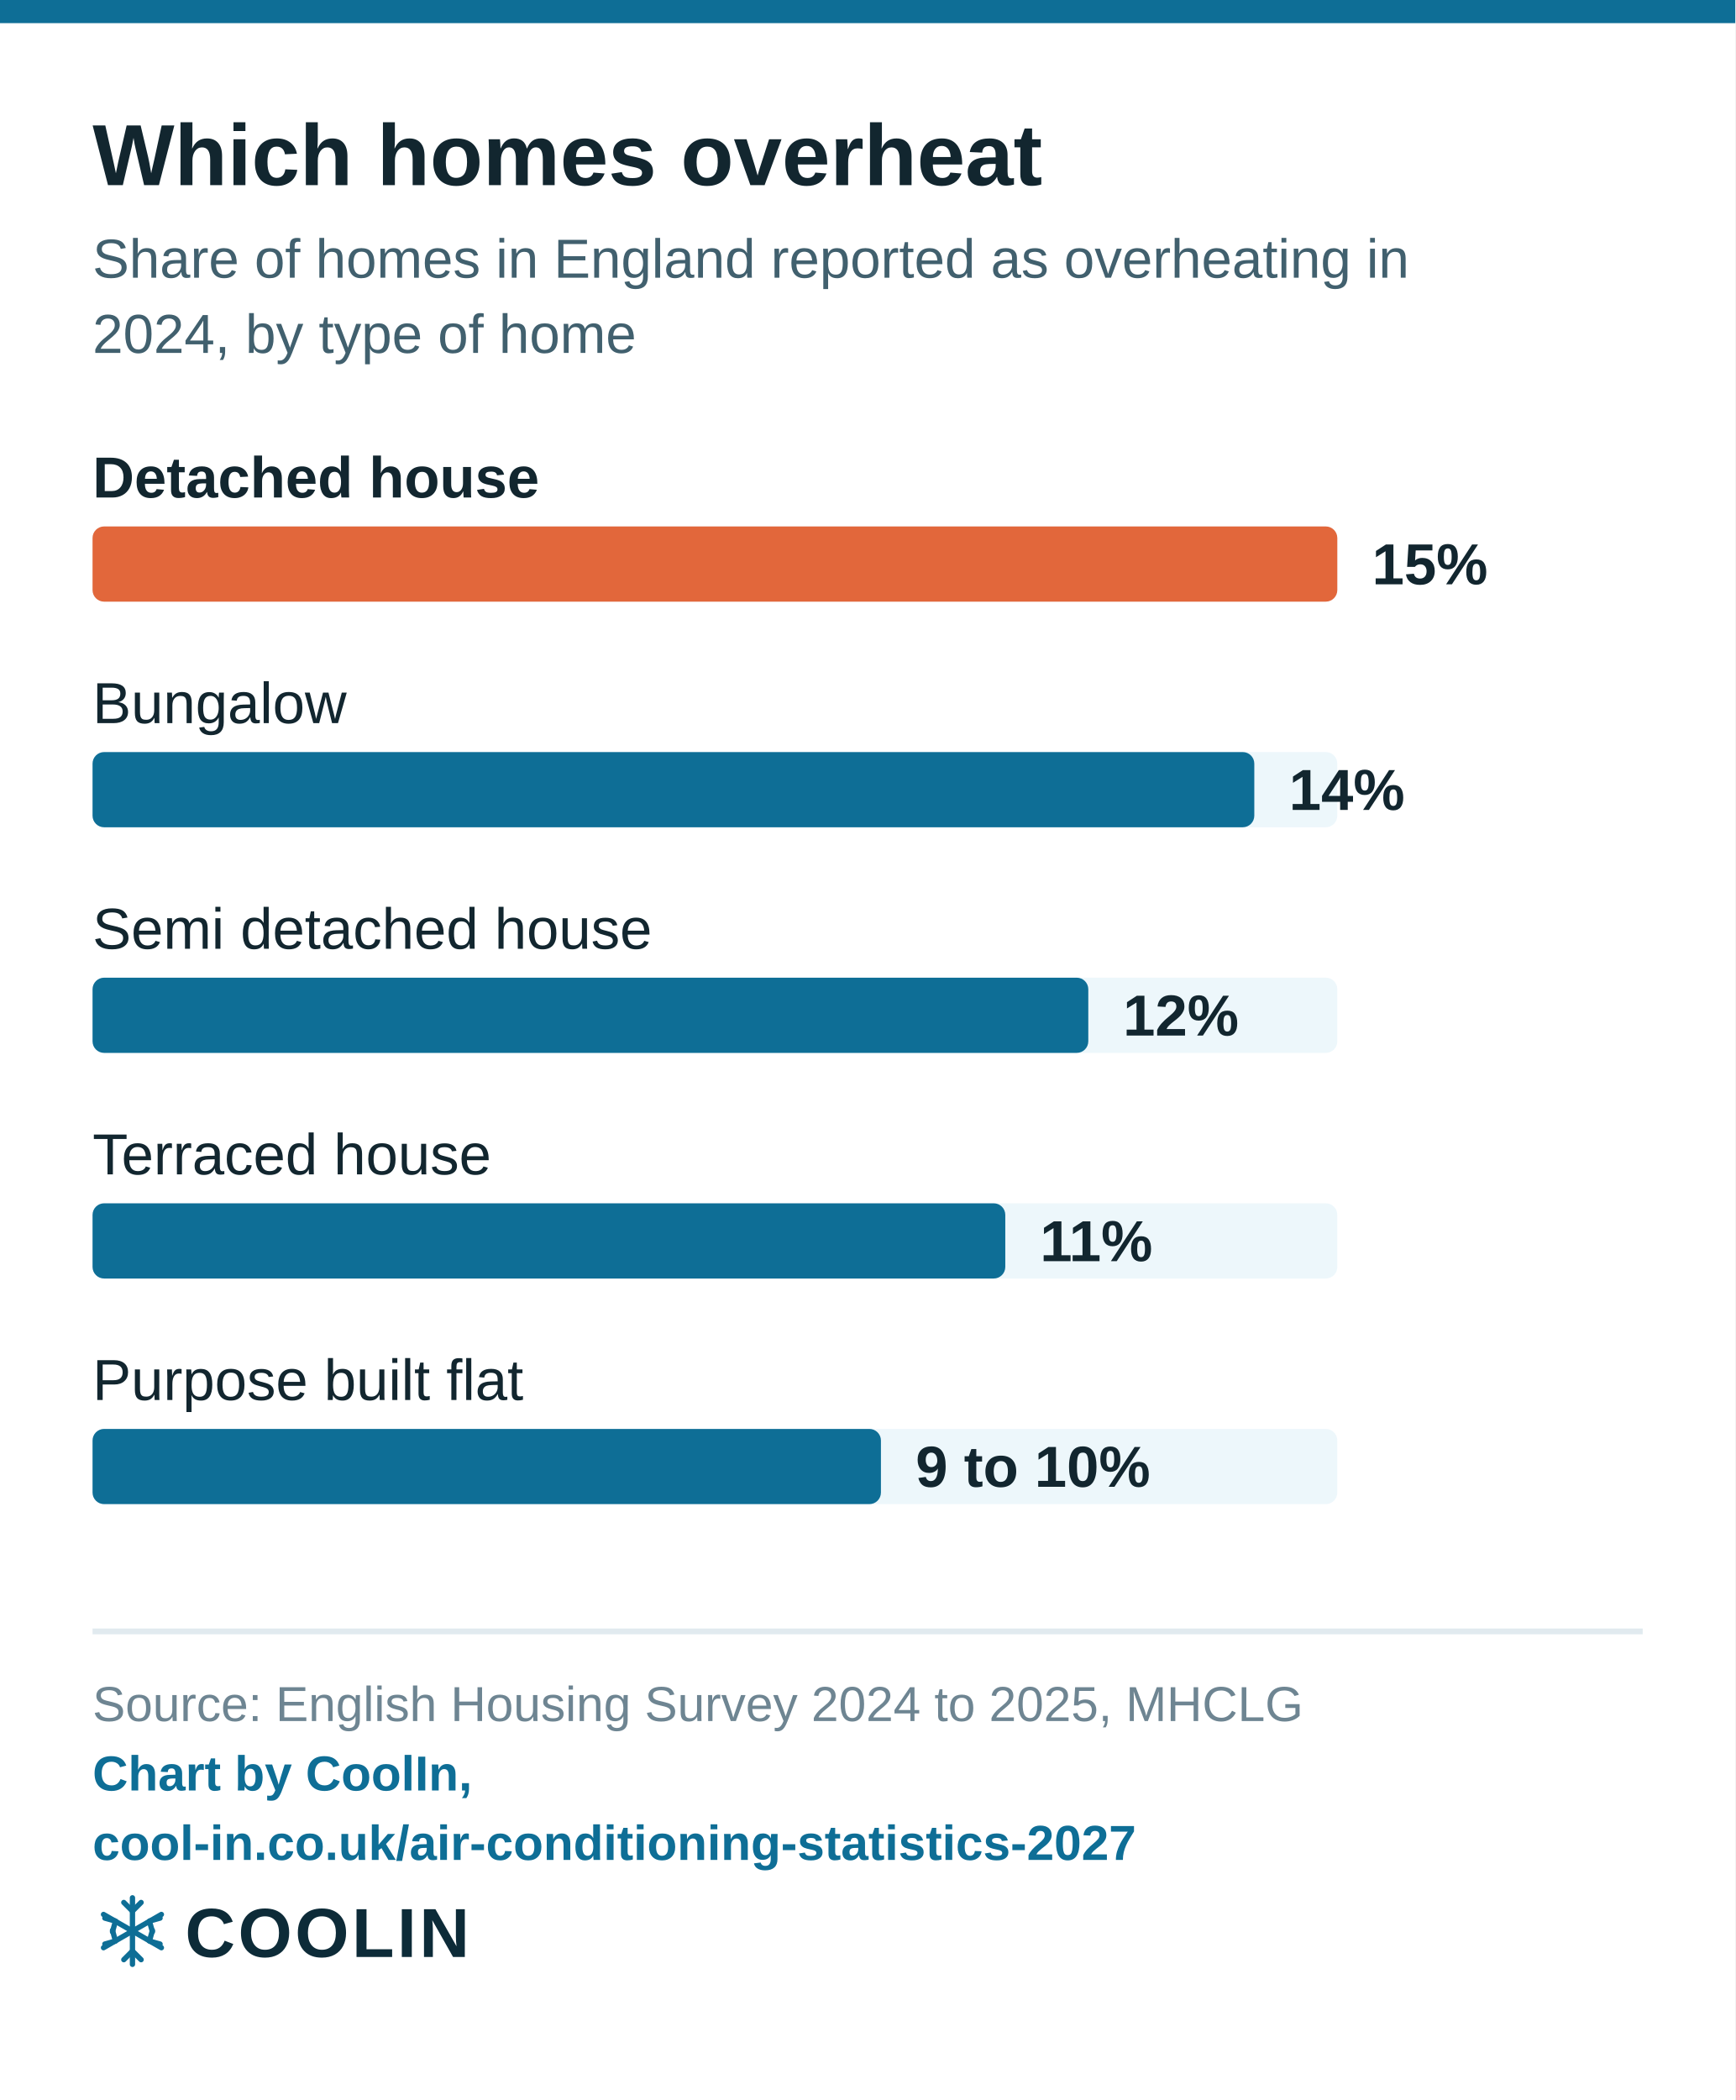
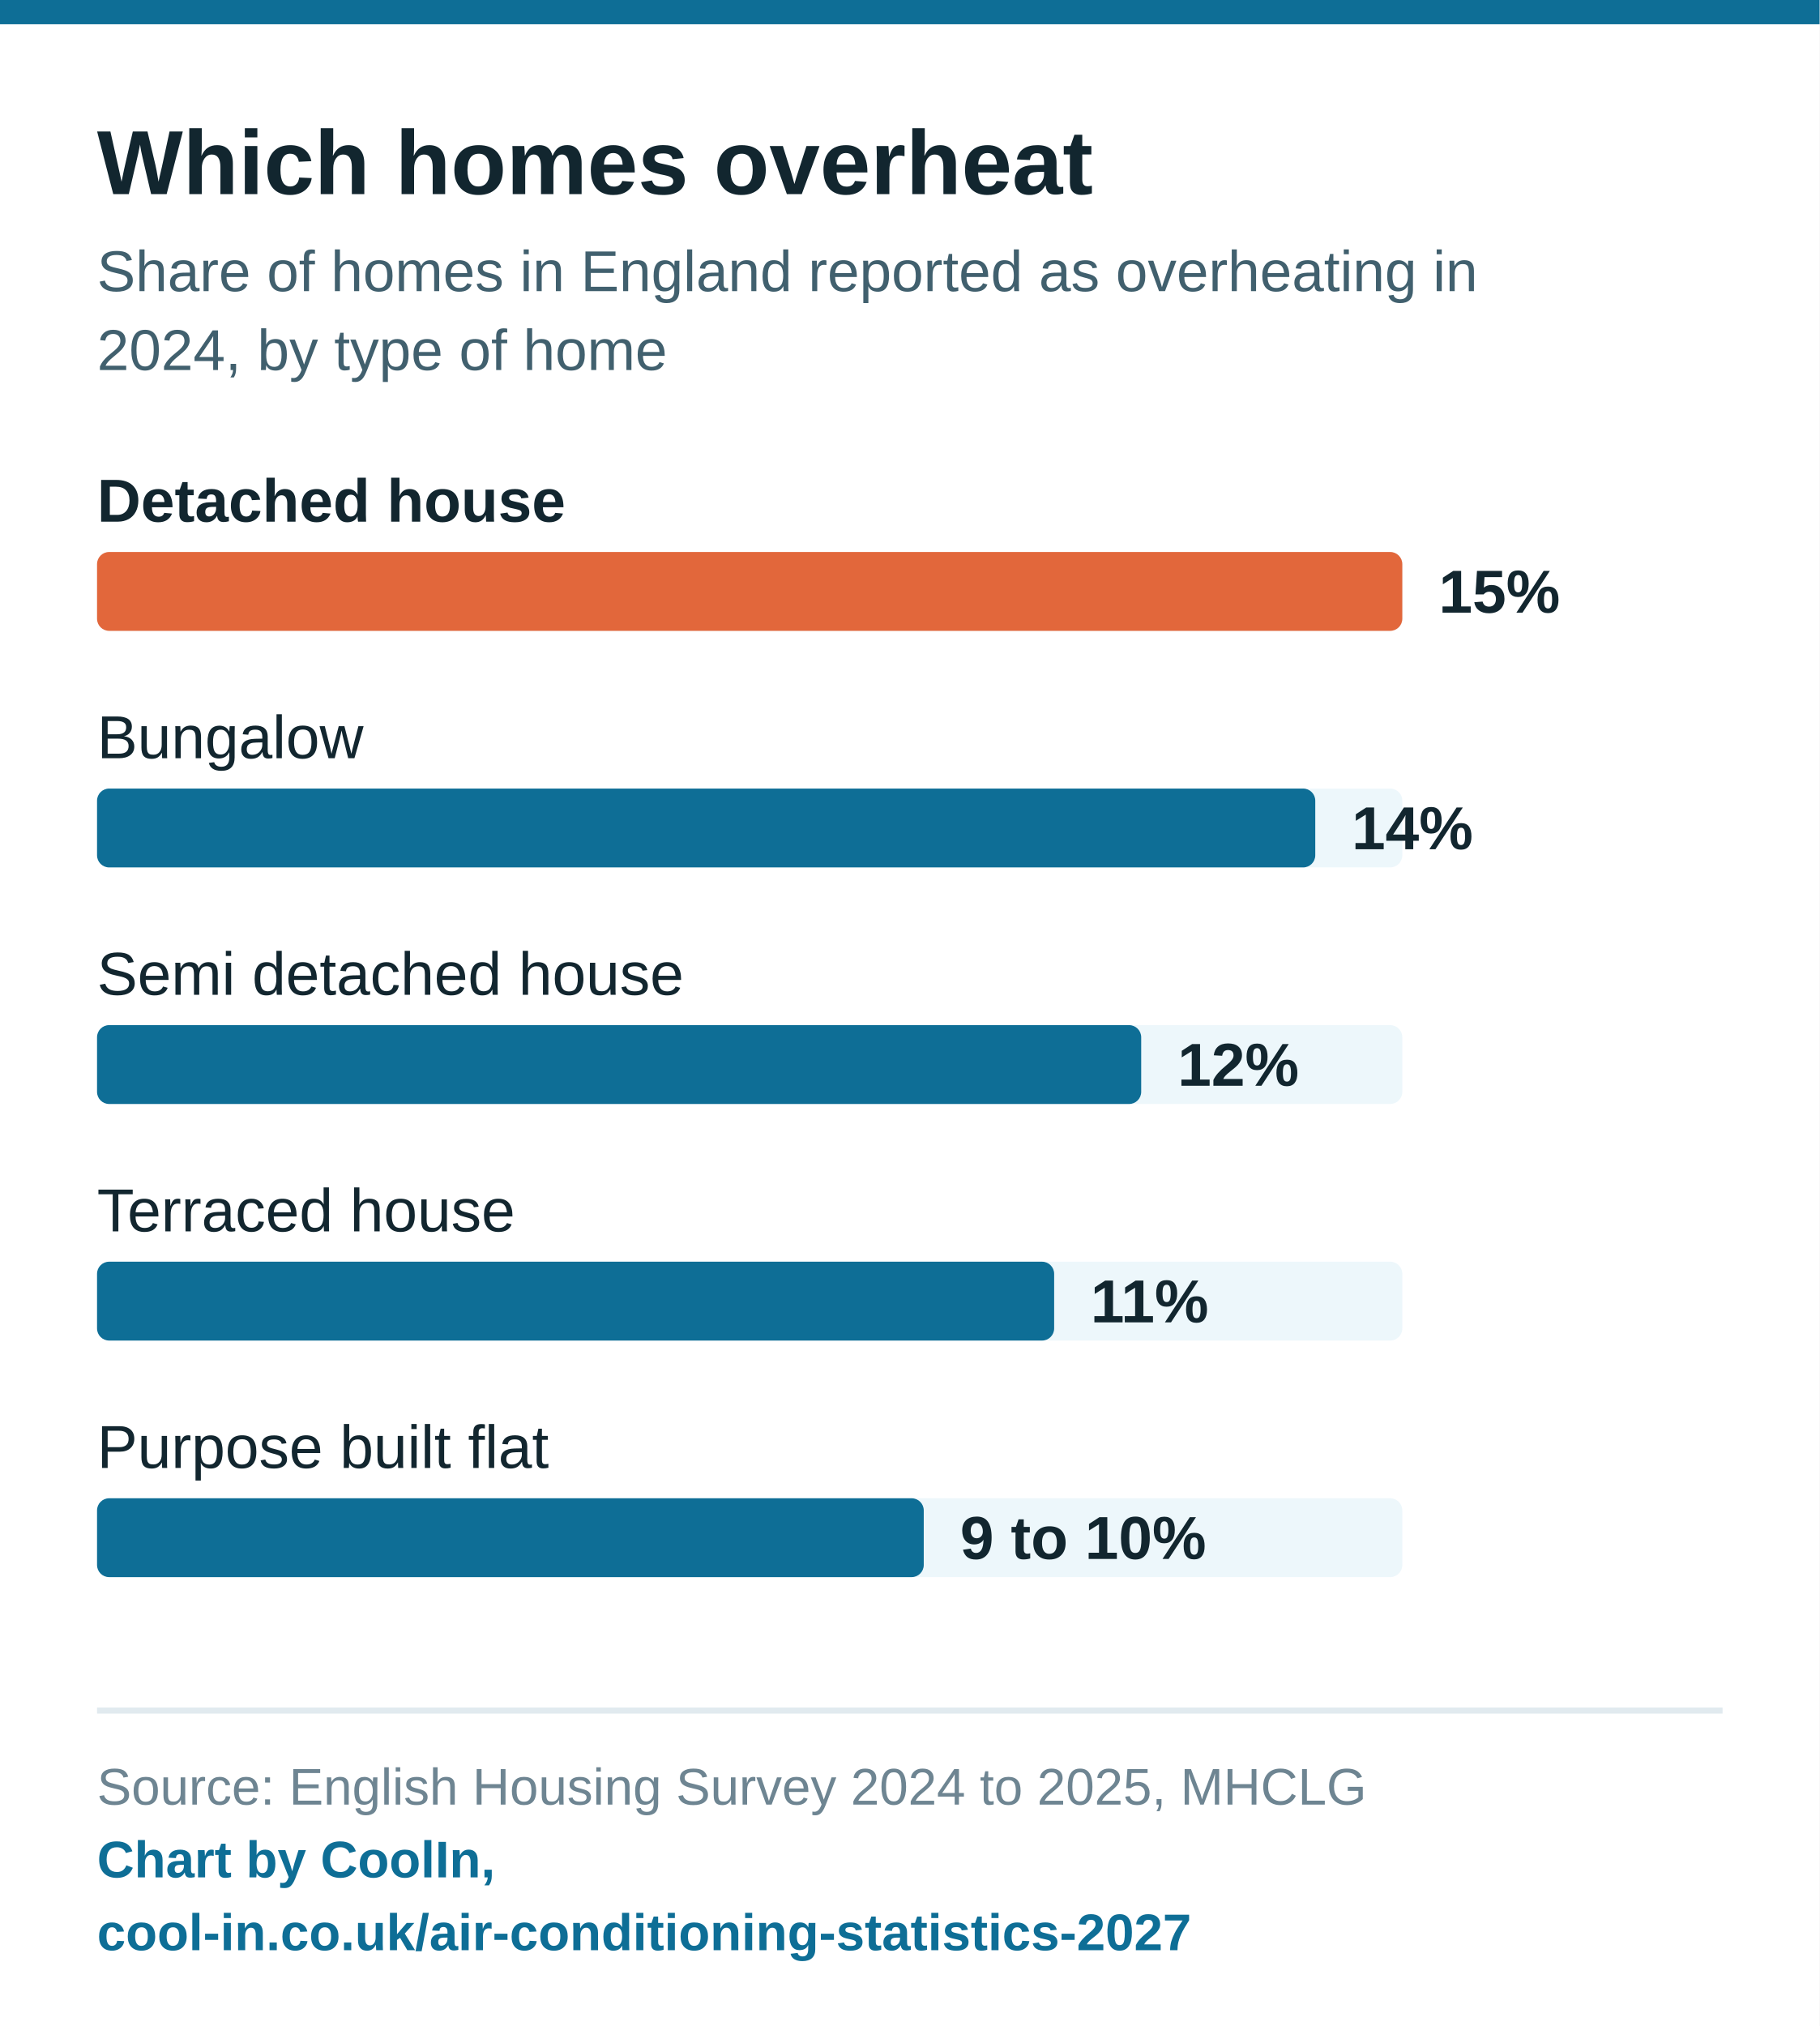
- <svg xmlns="http://www.w3.org/2000/svg" viewBox="0 0 600 726" width="600" height="726" font-family="Arial, Helvetica, sans-serif">
-   <rect width="600" height="726" fill="#FFFFFF" />
+ <svg xmlns="http://www.w3.org/2000/svg" viewBox="0 0 600 668" width="600" height="668" font-family="Arial, Helvetica, sans-serif">
+   <rect width="600" height="668" fill="#FFFFFF" />
  <rect width="600" height="8" fill="#0E6E96" />
  <text x="32" y="64" font-size="30" font-weight="700" fill="#12262F">Which homes overheat</text>
  <text x="32" y="96" font-size="19" fill="#41606E">Share of homes in England reported as overheating in</text>
  <text x="32" y="122" font-size="19" fill="#41606E">2024, by type of home</text>
  <g transform="translate(0,152)">
    <defs>
      <pattern id="hatch" width="10" height="10" patternUnits="userSpaceOnUse" patternTransform="rotate(45)">
        <rect width="10" height="10" fill="#FBE7DC" />
        <line x1="0" y1="0" x2="0" y2="10" stroke="#E2673B" stroke-width="4" />
      </pattern>
    </defs>
    <text x="32" y="20" font-size="20" font-weight="700" fill="#12262F">Detached house</text>
    <rect x="32" y="30" width="430.4" height="26" rx="4" fill="#D7EDF7" opacity=".45" />
    <rect x="32" y="30" width="430.4" height="26" rx="4" fill="#E2673B" />
    <text x="474.4" y="50" font-size="20" font-weight="700" fill="#12262F">15%</text>
    <text x="32" y="98" font-size="20" font-weight="400" fill="#12262F">Bungalow</text>
    <rect x="32" y="108" width="430.4" height="26" rx="4" fill="#D7EDF7" opacity=".45" />
    <rect x="32" y="108" width="401.7" height="26" rx="4" fill="#0E6E96" />
    <text x="445.7" y="128" font-size="20" font-weight="700" fill="#12262F">14%</text>
    <text x="32" y="176" font-size="20" font-weight="400" fill="#12262F">Semi detached house</text>
    <rect x="32" y="186" width="430.4" height="26" rx="4" fill="#D7EDF7" opacity=".45" />
    <rect x="32" y="186" width="344.3" height="26" rx="4" fill="#0E6E96" />
    <text x="388.3" y="206" font-size="20" font-weight="700" fill="#12262F">12%</text>
    <text x="32" y="254" font-size="20" font-weight="400" fill="#12262F">Terraced house</text>
    <rect x="32" y="264" width="430.4" height="26" rx="4" fill="#D7EDF7" opacity=".45" />
    <rect x="32" y="264" width="315.6" height="26" rx="4" fill="#0E6E96" />
    <text x="359.6" y="284" font-size="20" font-weight="700" fill="#12262F">11%</text>
    <text x="32" y="332" font-size="20" font-weight="400" fill="#12262F">Purpose built flat</text>
    <rect x="32" y="342" width="430.4" height="26" rx="4" fill="#D7EDF7" opacity=".45" />
    <rect x="32" y="342" width="272.6" height="26" rx="4" fill="#0E6E96" />
    <text x="316.6" y="362" font-size="20" font-weight="700" fill="#12262F">9 to 10%</text>
  </g>
  <line x1="32" y1="564" x2="568" y2="564" stroke="#E1EAEF" stroke-width="2" />
  <text x="32" y="595" font-size="17" fill="#6E8592">Source: English Housing Survey 2024 to 2025, MHCLG</text>
  <text x="32" y="619" font-size="17" font-weight="700" fill="#0E6E96">Chart by CoolIn,</text>
  <text x="32" y="643" font-size="17" font-weight="700" fill="#0E6E96">cool-in.co.uk/air-conditioning-statistics-2027</text>
-   <g transform="translate(32,653.8) scale(1.150)" fill="none" stroke="#0E6E96" stroke-width="1.6" stroke-linecap="round">
-     <path d="M12 2v20" />
-     <path d="M3.3 7 20.7 17" />
-     <path d="M20.7 7 3.3 17" />
-     <path d="M12 6 9.4 3.4M12 6l2.6-2.6M12 18l-2.6 2.6M12 18l2.6 2.6" />
-     <path d="m17.1 9 3.2-.9M17.1 9l.9 3.2M6.9 15l-3.2.9M6.9 15 6 11.8" />
-     <path d="m17.1 15 3.2.9M17.1 15l.9-3.2M6.9 9l-3.2-.9M6.9 9 6 12.2" />
-   </g>
-   <text x="64" y="676.55" font-size="24" font-weight="900" letter-spacing="1" fill="#0D2B38">COOLIN</text>
</svg>
